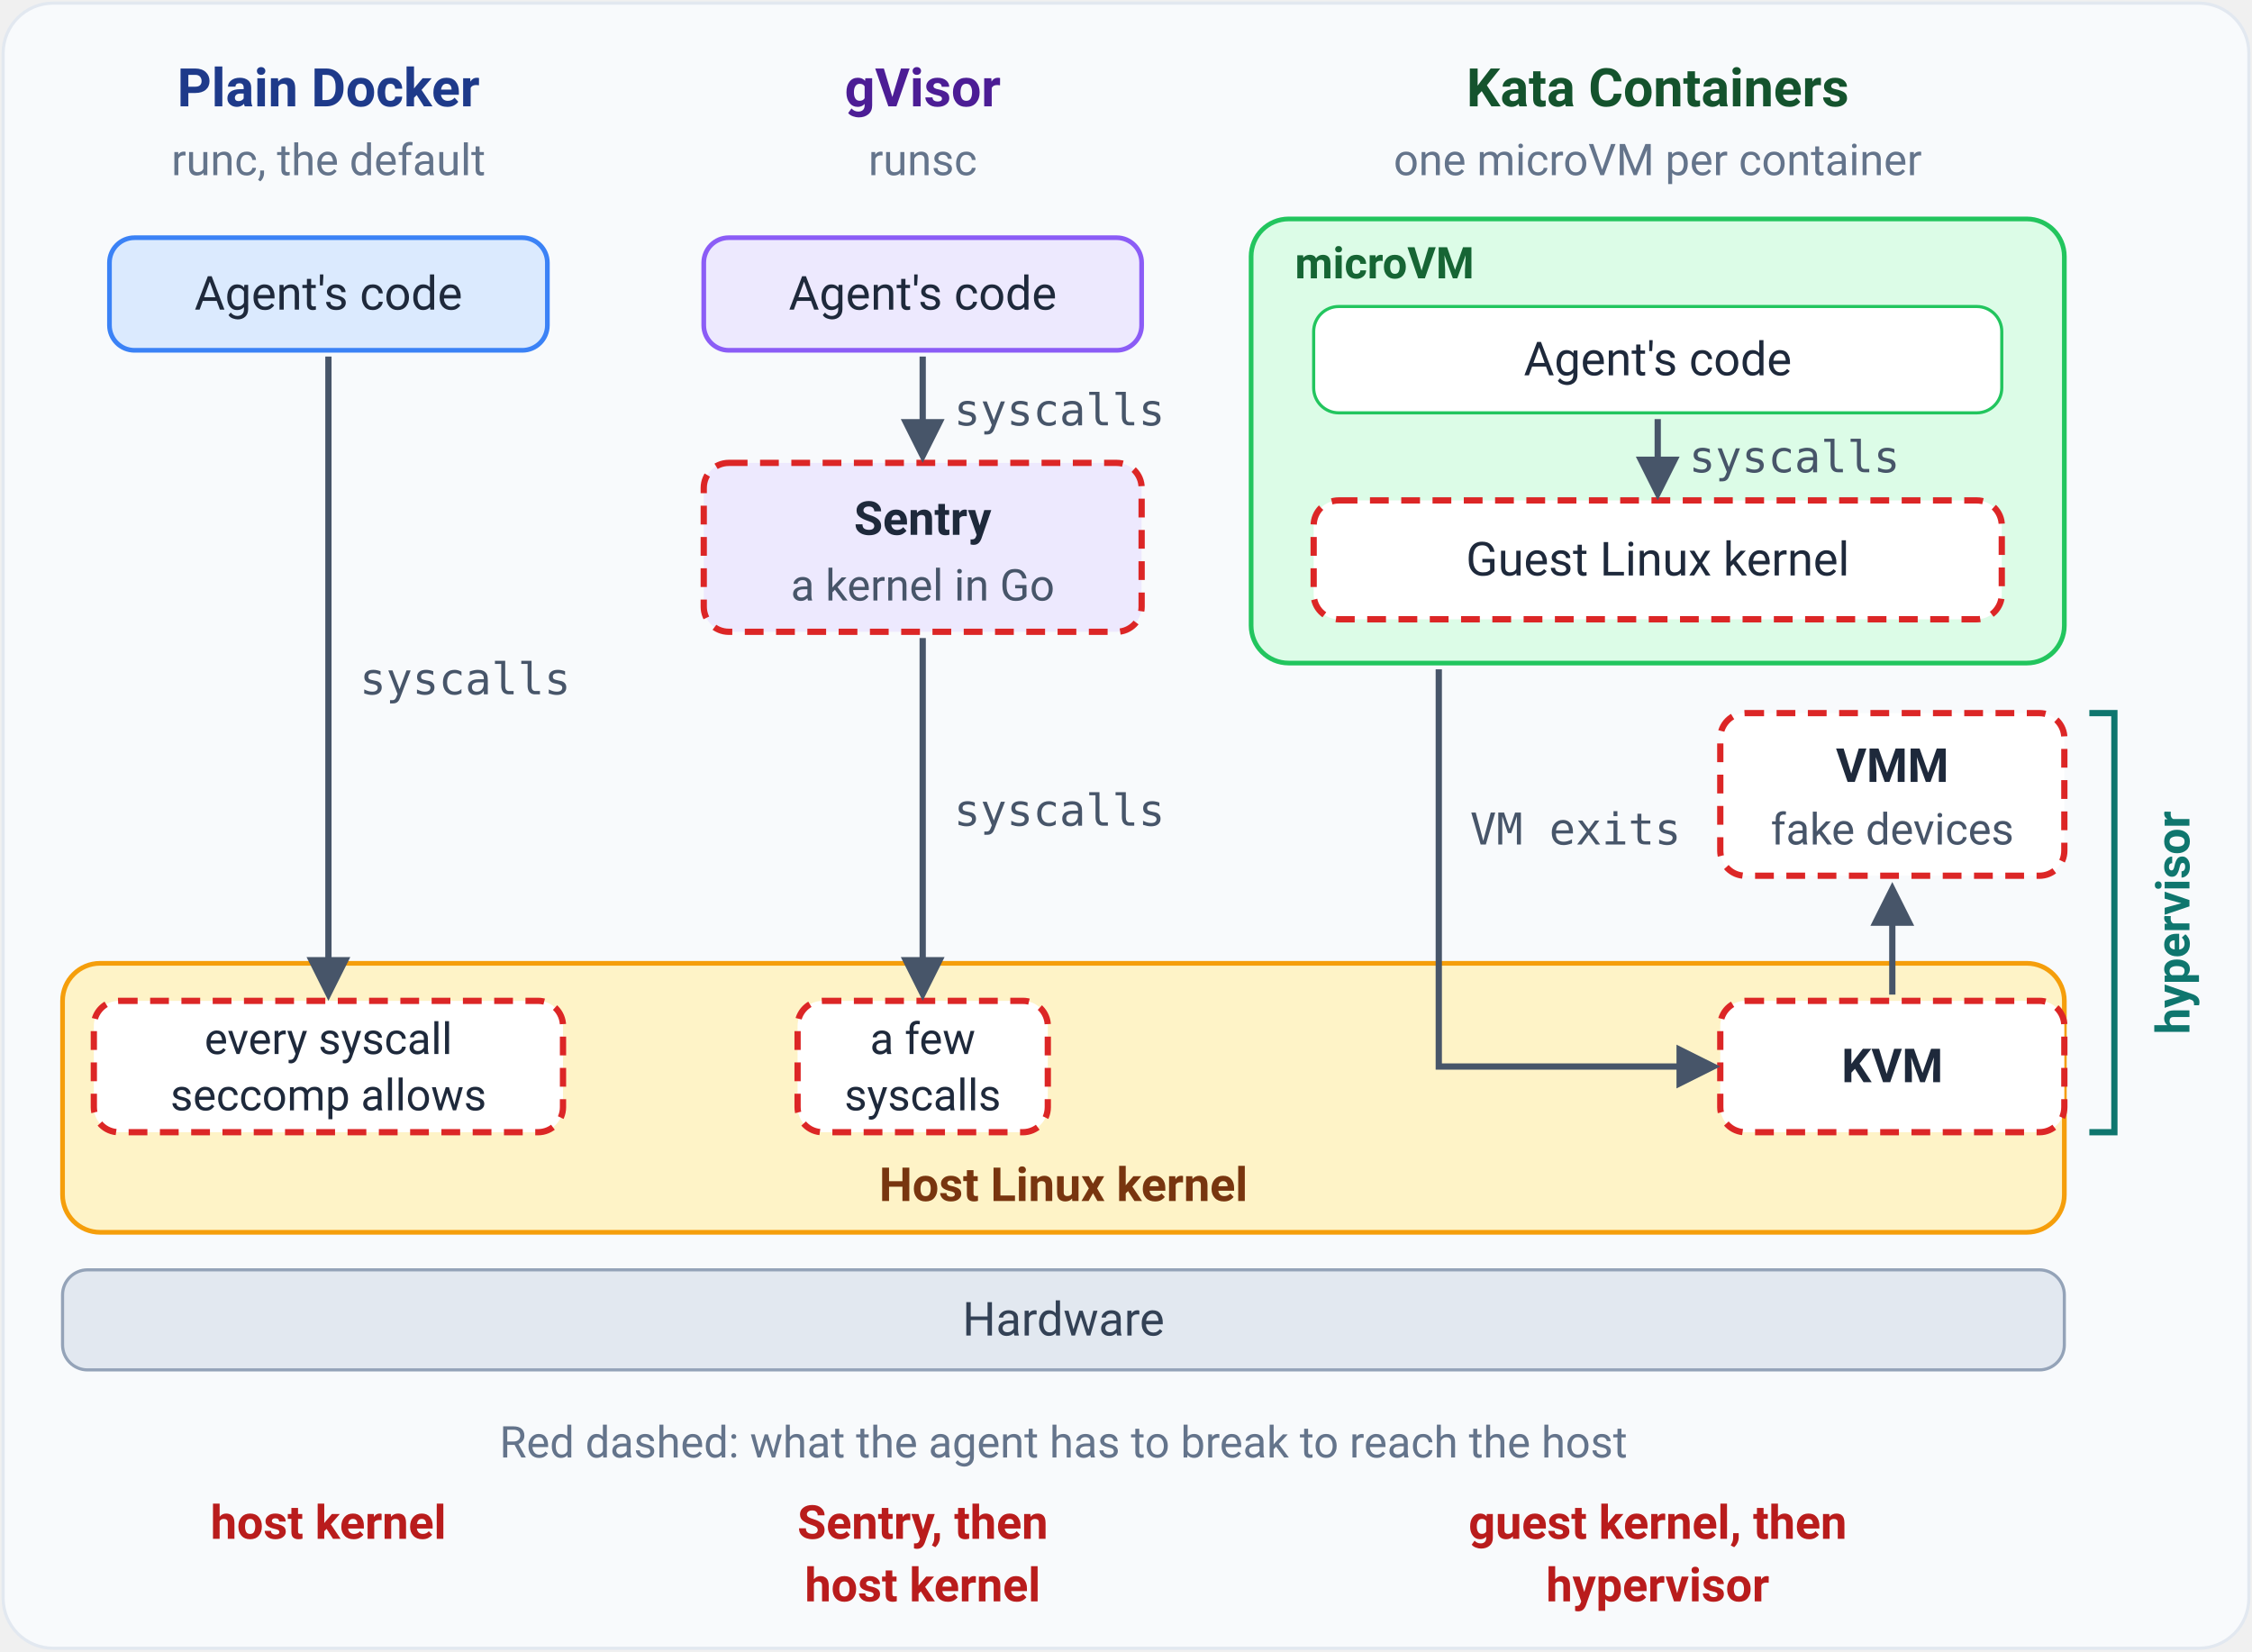
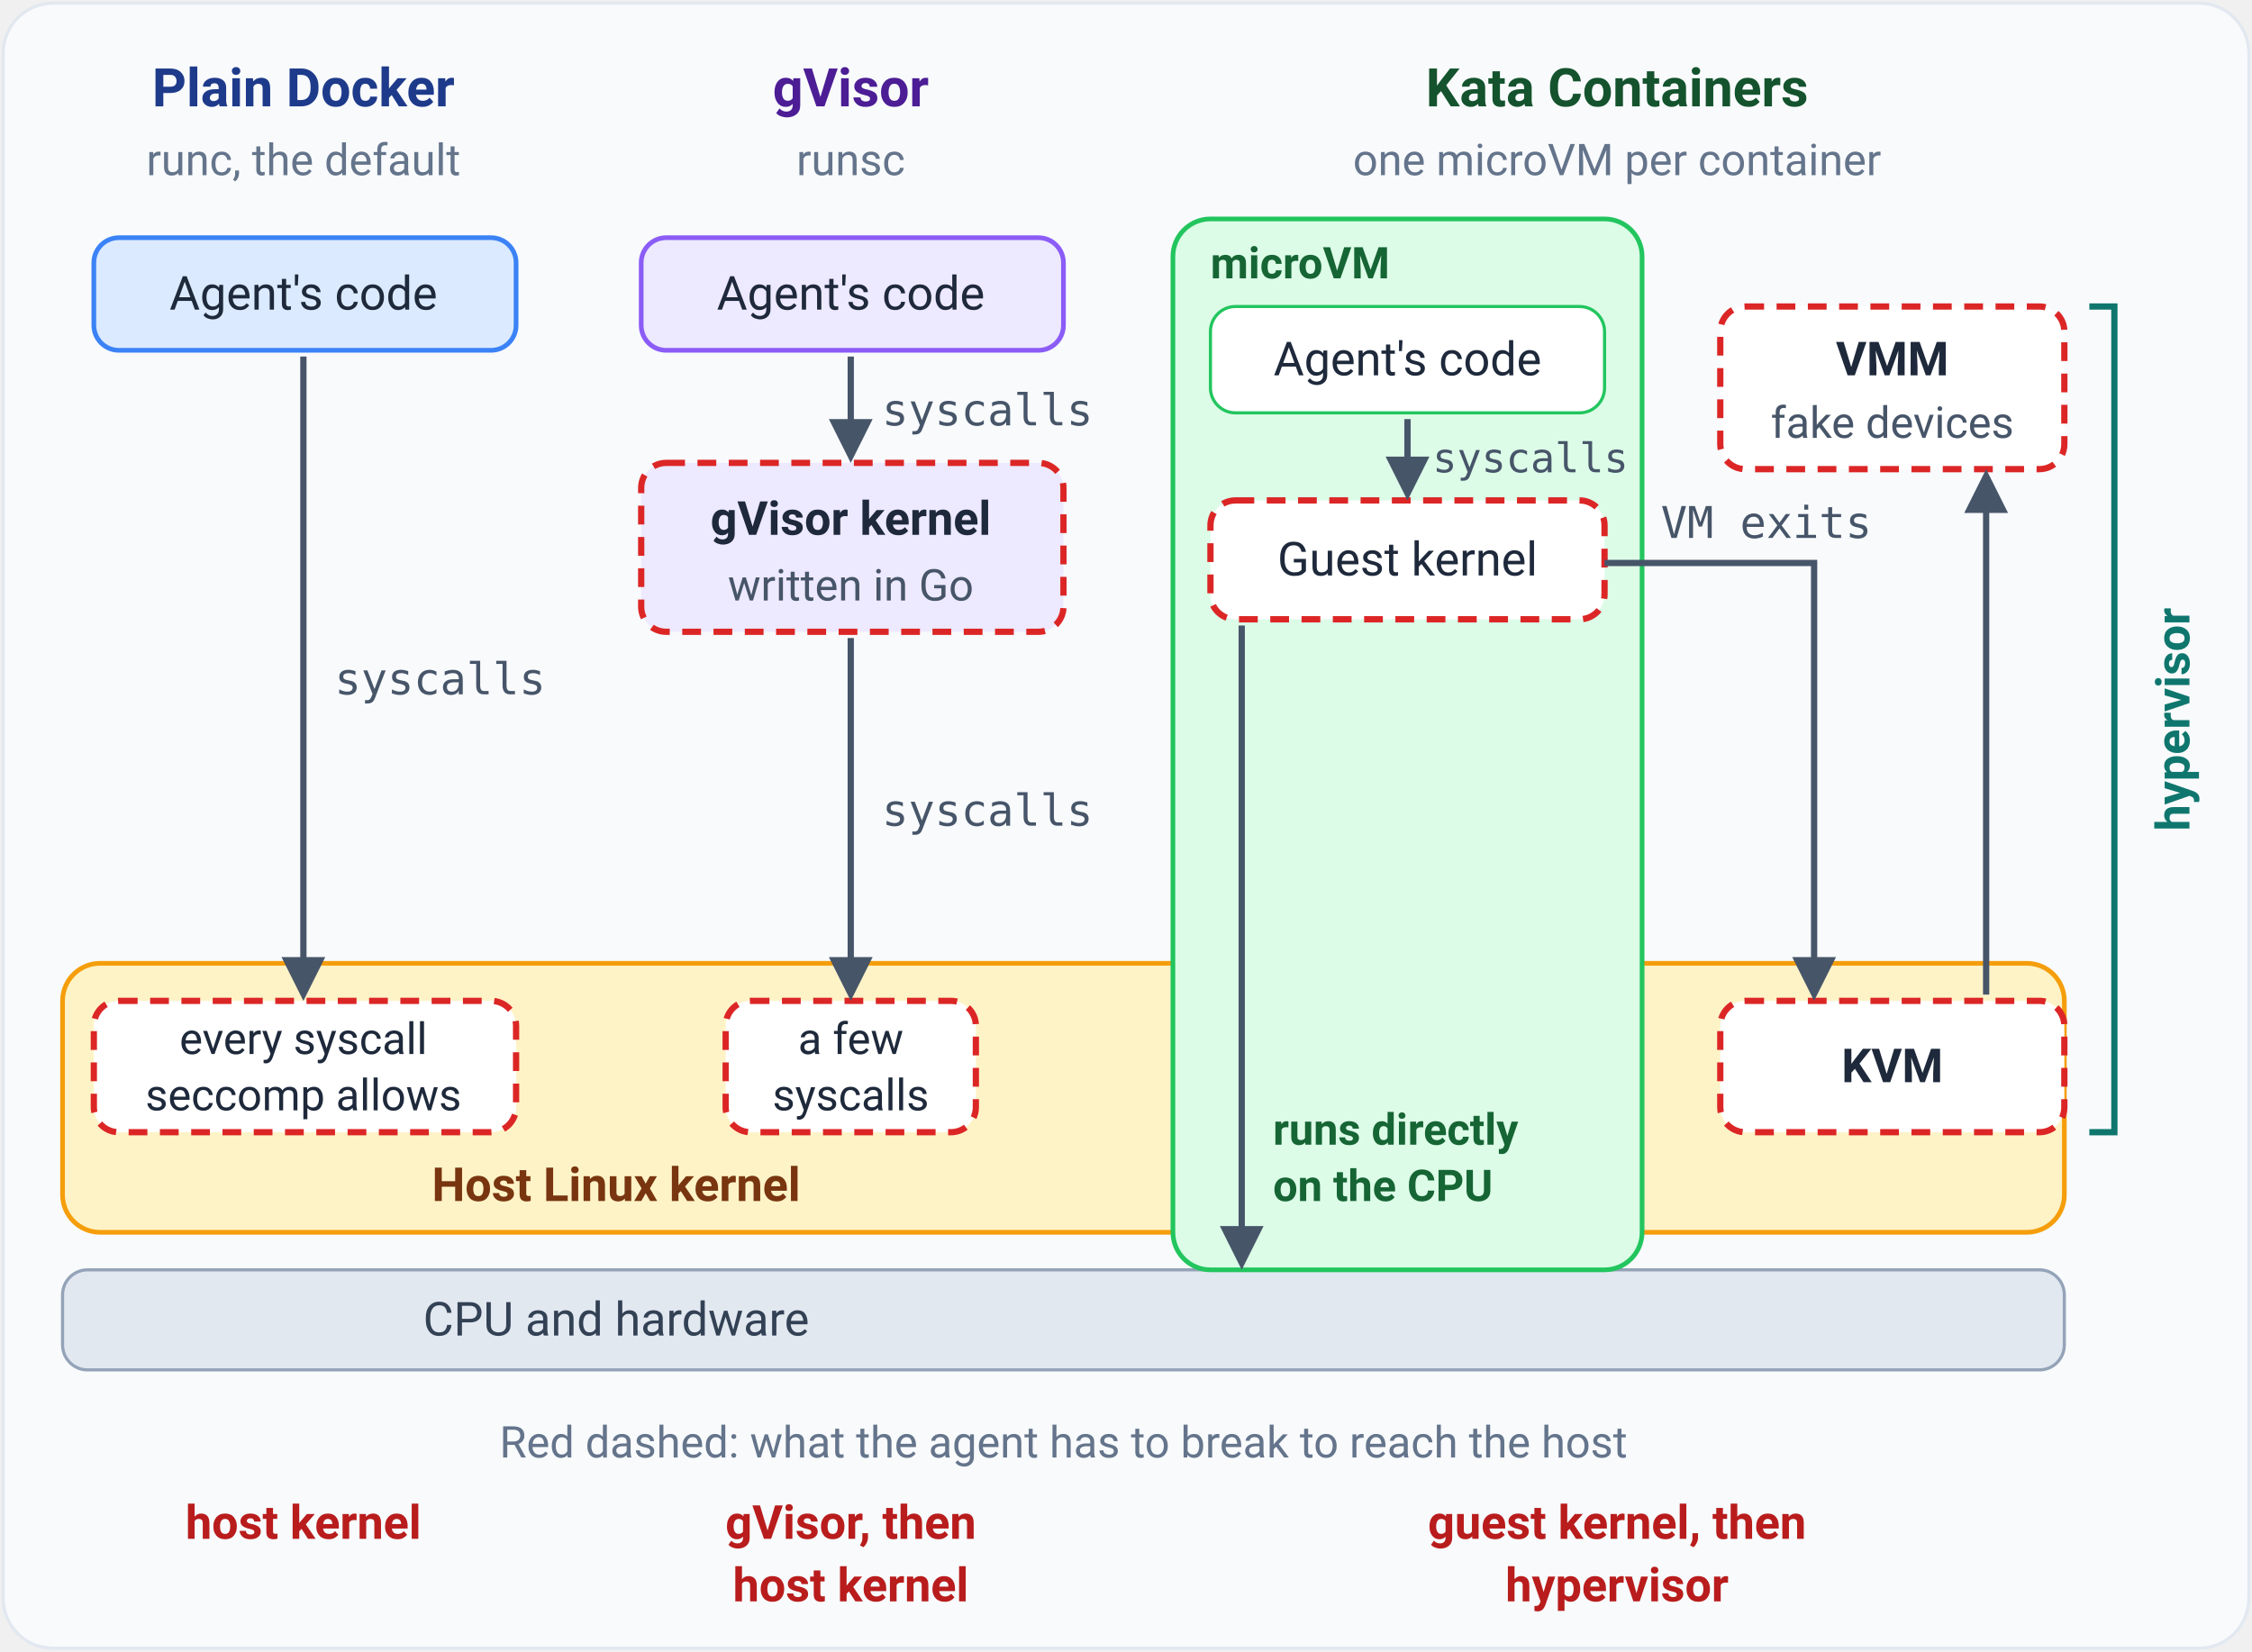
- <svg xmlns="http://www.w3.org/2000/svg" viewBox="0 0 720 528" width="720" height="528" font-family="system-ui, -apple-system, 'Segoe UI', Roboto, sans-serif" role="img" aria-label="Three stacks side by side. Plain Docker: the agent's code makes syscalls straight into the host kernel, so the agent has to break the host kernel through any syscall seccomp allows. gVisor: the agent's code makes syscalls into the Sentry, a kernel written in Go, which makes a few syscalls to the host kernel, so the agent has to break the Sentry and then the host kernel. Kata Containers: the agent's code runs on a guest Linux kernel inside a microVM. VM exits go to the KVM module in the host kernel, which passes device requests up to the VMM. The VMM and KVM together are the hypervisor, so the agent has to break the guest kernel and then the hypervisor.">
+ <svg xmlns="http://www.w3.org/2000/svg" viewBox="0 0 720 528" width="720" height="528" font-family="system-ui, -apple-system, 'Segoe UI', Roboto, sans-serif" role="img" aria-label="Three stacks side by side. Plain Docker: the agent's code makes syscalls straight into the host kernel, so the agent has to break the host kernel through any syscall seccomp allows. gVisor: the agent's code makes syscalls into gVisor's own kernel, written in Go, which makes a few syscalls to the host kernel, so the agent has to break gVisor and then the host kernel. Kata Containers: the agent's code runs on a guest kernel inside a microVM, and the CPU runs that guest kernel directly, next to the host kernel instead of on top of it. When the guest needs a device, a VM exit hands control to the KVM module in the host kernel, which passes the request up to the VMM, a normal program on the host that fakes the device. The VMM and KVM together are the hypervisor, so the agent has to break the guest kernel and then the hypervisor.">
  <defs>
    <marker id="arr" viewBox="0 0 10 10" refX="5" refY="5" markerWidth="7" markerHeight="7" orient="auto-start-reverse">
      <path d="M0,0 L10,5 L0,10 z" fill="#475569" />
    </marker>
  </defs>
  <rect x="1" y="1" width="718" height="526" rx="16" fill="#f8fafc" stroke="#e2e8f0" />
  <g text-anchor="middle">
-     <text x="105" y="34" font-size="17" font-weight="700" fill="#1e3a8a">Plain Docker</text>
-     <text x="105" y="56" font-size="14" fill="#64748b">runc, the default</text>
-     <text x="295" y="34" font-size="17" font-weight="700" fill="#4c1d95">gVisor</text>
-     <text x="295" y="56" font-size="14" fill="#64748b">runsc</text>
-     <text x="530" y="34" font-size="17" font-weight="700" fill="#14532d">Kata Containers</text>
-     <text x="530" y="56" font-size="14" fill="#64748b">one microVM per container</text>
+     <text x="97" y="34" font-size="17" font-weight="700" fill="#1e3a8a">Plain Docker</text>
+     <text x="97" y="56" font-size="14" fill="#64748b">runc, the default</text>
+     <text x="272" y="34" font-size="17" font-weight="700" fill="#4c1d95">gVisor</text>
+     <text x="272" y="56" font-size="14" fill="#64748b">runsc</text>
+     <text x="517" y="34" font-size="17" font-weight="700" fill="#14532d">Kata Containers</text>
+     <text x="517" y="56" font-size="14" fill="#64748b">one microVM per container</text>
  </g>
  <rect x="20" y="308" width="640" height="86" rx="12" fill="#fef3c7" stroke="#f59e0b" stroke-width="1.5" />
-   <text x="340" y="384" text-anchor="middle" font-size="15" font-weight="700" fill="#78350f">Host Linux kernel</text>
+   <text x="197" y="384" text-anchor="middle" font-size="15" font-weight="700" fill="#78350f">Host Linux kernel</text>
+   <rect x="20" y="406" width="640" height="32" rx="8" fill="#e2e8f0" stroke="#94a3b8" />
+   <text x="197" y="427" text-anchor="middle" font-size="15" fill="#334155">CPU and hardware</text>
  <g stroke-width="2" stroke-dasharray="6 4">
-     <rect x="35" y="76" width="140" height="36" rx="8" fill="#dbeafe" stroke="#3b82f6" stroke-width="1.5" stroke-dasharray="none" />
-     <rect x="30" y="320" width="150" height="42" rx="8" fill="#ffffff" stroke="#dc2626" />
-     <rect x="225" y="76" width="140" height="36" rx="8" fill="#ede9fe" stroke="#8b5cf6" stroke-width="1.5" stroke-dasharray="none" />
-     <rect x="225" y="148" width="140" height="54" rx="8" fill="#ede9fe" stroke="#dc2626" />
-     <rect x="255" y="320" width="80" height="42" rx="8" fill="#ffffff" stroke="#dc2626" />
-     <rect x="400" y="70" width="260" height="142" rx="12" fill="#dcfce7" stroke="#22c55e" stroke-width="1.5" stroke-dasharray="none" />
-     <rect x="420" y="98" width="220" height="34" rx="8" fill="#ffffff" stroke="#22c55e" stroke-width="1" stroke-dasharray="none" />
-     <rect x="420" y="160" width="220" height="38" rx="8" fill="#ffffff" stroke="#dc2626" />
-     <rect x="550" y="228" width="110" height="52" rx="8" fill="#ffffff" stroke="#dc2626" />
+     <rect x="30" y="76" width="135" height="36" rx="8" fill="#dbeafe" stroke="#3b82f6" stroke-width="1.5" stroke-dasharray="none" />
+     <rect x="30" y="320" width="135" height="42" rx="8" fill="#ffffff" stroke="#dc2626" />
+     <rect x="205" y="76" width="135" height="36" rx="8" fill="#ede9fe" stroke="#8b5cf6" stroke-width="1.5" stroke-dasharray="none" />
+     <rect x="205" y="148" width="135" height="54" rx="8" fill="#ede9fe" stroke="#dc2626" />
+     <rect x="232" y="320" width="80" height="42" rx="8" fill="#ffffff" stroke="#dc2626" />
+     <rect x="375" y="70" width="150" height="336" rx="12" fill="#dcfce7" stroke="#22c55e" stroke-width="1.5" stroke-dasharray="none" />
+     <rect x="387" y="98" width="126" height="34" rx="8" fill="#ffffff" stroke="#22c55e" stroke-width="1" stroke-dasharray="none" />
+     <rect x="387" y="160" width="126" height="38" rx="8" fill="#ffffff" stroke="#dc2626" />
+     <rect x="550" y="98" width="110" height="52" rx="8" fill="#ffffff" stroke="#dc2626" />
    <rect x="550" y="320" width="110" height="42" rx="8" fill="#ffffff" stroke="#dc2626" />
  </g>
  <g stroke="#475569" stroke-width="2" fill="none" marker-end="url(#arr)">
-     <line x1="105" y1="114" x2="105" y2="313" />
-     <line x1="295" y1="114" x2="295" y2="141" />
-     <line x1="295" y1="204" x2="295" y2="313" />
-     <line x1="530" y1="134" x2="530" y2="153" />
-     <path d="M460,214 V341 H543" />
-     <line x1="605" y1="318" x2="605" y2="289" />
+     <line x1="97" y1="114" x2="97" y2="313" />
+     <line x1="272" y1="114" x2="272" y2="141" />
+     <line x1="272" y1="204" x2="272" y2="313" />
+     <line x1="450" y1="134" x2="450" y2="153" />
+     <line x1="397" y1="200" x2="397" y2="399" />
+     <path d="M513,180 H580 V313" />
+     <line x1="635" y1="318" x2="635" y2="157" />
  </g>
  <g font-size="14" fill="#475569" font-family="ui-monospace, SFMono-Regular, Menlo, monospace">
-     <text x="115" y="222">syscalls</text>
-     <text x="305" y="136">syscalls</text>
-     <text x="305" y="264">syscalls</text>
-     <text x="540" y="151">syscalls</text>
-     <text x="470" y="270">VM exits</text>
+     <text x="107" y="222">syscalls</text>
+     <text x="282" y="136">syscalls</text>
+     <text x="282" y="264">syscalls</text>
+     <text x="458" y="151" font-size="13">syscalls</text>
+     <text x="531" y="172">VM exits</text>
  </g>
  <g text-anchor="middle" fill="#1e293b">
-     <text x="105" y="99" font-size="15">Agent's code</text>
-     <text x="105" y="337" font-size="14">every syscall</text>
-     <text x="105" y="355" font-size="14">seccomp allows</text>
-     <text x="295" y="99" font-size="15">Agent's code</text>
-     <text x="295" y="171" font-size="15" font-weight="600">Sentry</text>
-     <text x="295" y="192" font-size="14" fill="#475569">a kernel in Go</text>
-     <text x="295" y="337" font-size="14">a few</text>
-     <text x="295" y="355" font-size="14">syscalls</text>
-     <text x="530" y="120" font-size="15">Agent's code</text>
-     <text x="530" y="184" font-size="15">Guest Linux kernel</text>
-     <text x="605" y="250" font-size="15" font-weight="600">VMM</text>
-     <text x="605" y="270" font-size="14" fill="#475569">fake devices</text>
+     <text x="97" y="99" font-size="15">Agent's code</text>
+     <text x="97" y="337" font-size="14">every syscall</text>
+     <text x="97" y="355" font-size="14">seccomp allows</text>
+     <text x="272" y="99" font-size="15">Agent's code</text>
+     <text x="272" y="171" font-size="15" font-weight="600">gVisor kernel</text>
+     <text x="272" y="192" font-size="14" fill="#475569">written in Go</text>
+     <text x="272" y="337" font-size="14">a few</text>
+     <text x="272" y="355" font-size="14">syscalls</text>
+     <text x="450" y="120" font-size="15">Agent's code</text>
+     <text x="450" y="184" font-size="15">Guest kernel</text>
+     <text x="605" y="120" font-size="15" font-weight="600">VMM</text>
+     <text x="605" y="140" font-size="14" fill="#475569">fake devices</text>
    <text x="605" y="346" font-size="15" font-weight="600">KVM</text>
  </g>
-   <text x="414" y="89" font-size="14" font-weight="600" fill="#166534">microVM</text>
-   <path d="M668,228 h8 v134 h-8" fill="none" stroke="#0f766e" stroke-width="2" />
-   <text transform="translate(700,295) rotate(-90)" text-anchor="middle" font-size="15" font-weight="700" fill="#0f766e">hypervisor</text>
-   <rect x="20" y="406" width="640" height="32" rx="8" fill="#e2e8f0" stroke="#94a3b8" />
-   <text x="340" y="427" text-anchor="middle" font-size="15" fill="#334155">Hardware</text>
+   <text x="387" y="89" font-size="14" font-weight="600" fill="#166534">microVM</text>
+   <g font-size="14" font-weight="600" fill="#166534">
+     <text x="407" y="366">runs directly</text>
+     <text x="407" y="384">on the CPU</text>
+   </g>
+   <path d="M668,98 h8 v264 h-8" fill="none" stroke="#0f766e" stroke-width="2" />
+   <text transform="translate(700,230) rotate(-90)" text-anchor="middle" font-size="15" font-weight="700" fill="#0f766e">hypervisor</text>
  <text x="340" y="466" text-anchor="middle" font-size="14" fill="#64748b">Red dashed: what the agent has to break to reach the host</text>
  <g text-anchor="middle" font-size="15" font-weight="600" fill="#b91c1c">
-     <text x="105" y="492">host kernel</text>
-     <text x="295" y="492">Sentry, then</text>
-     <text x="295" y="512">host kernel</text>
-     <text x="530" y="492">guest kernel, then</text>
-     <text x="530" y="512">hypervisor</text>
+     <text x="97" y="492">host kernel</text>
+     <text x="272" y="492">gVisor, then</text>
+     <text x="272" y="512">host kernel</text>
+     <text x="517" y="492">guest kernel, then</text>
+     <text x="517" y="512">hypervisor</text>
  </g>
</svg>
